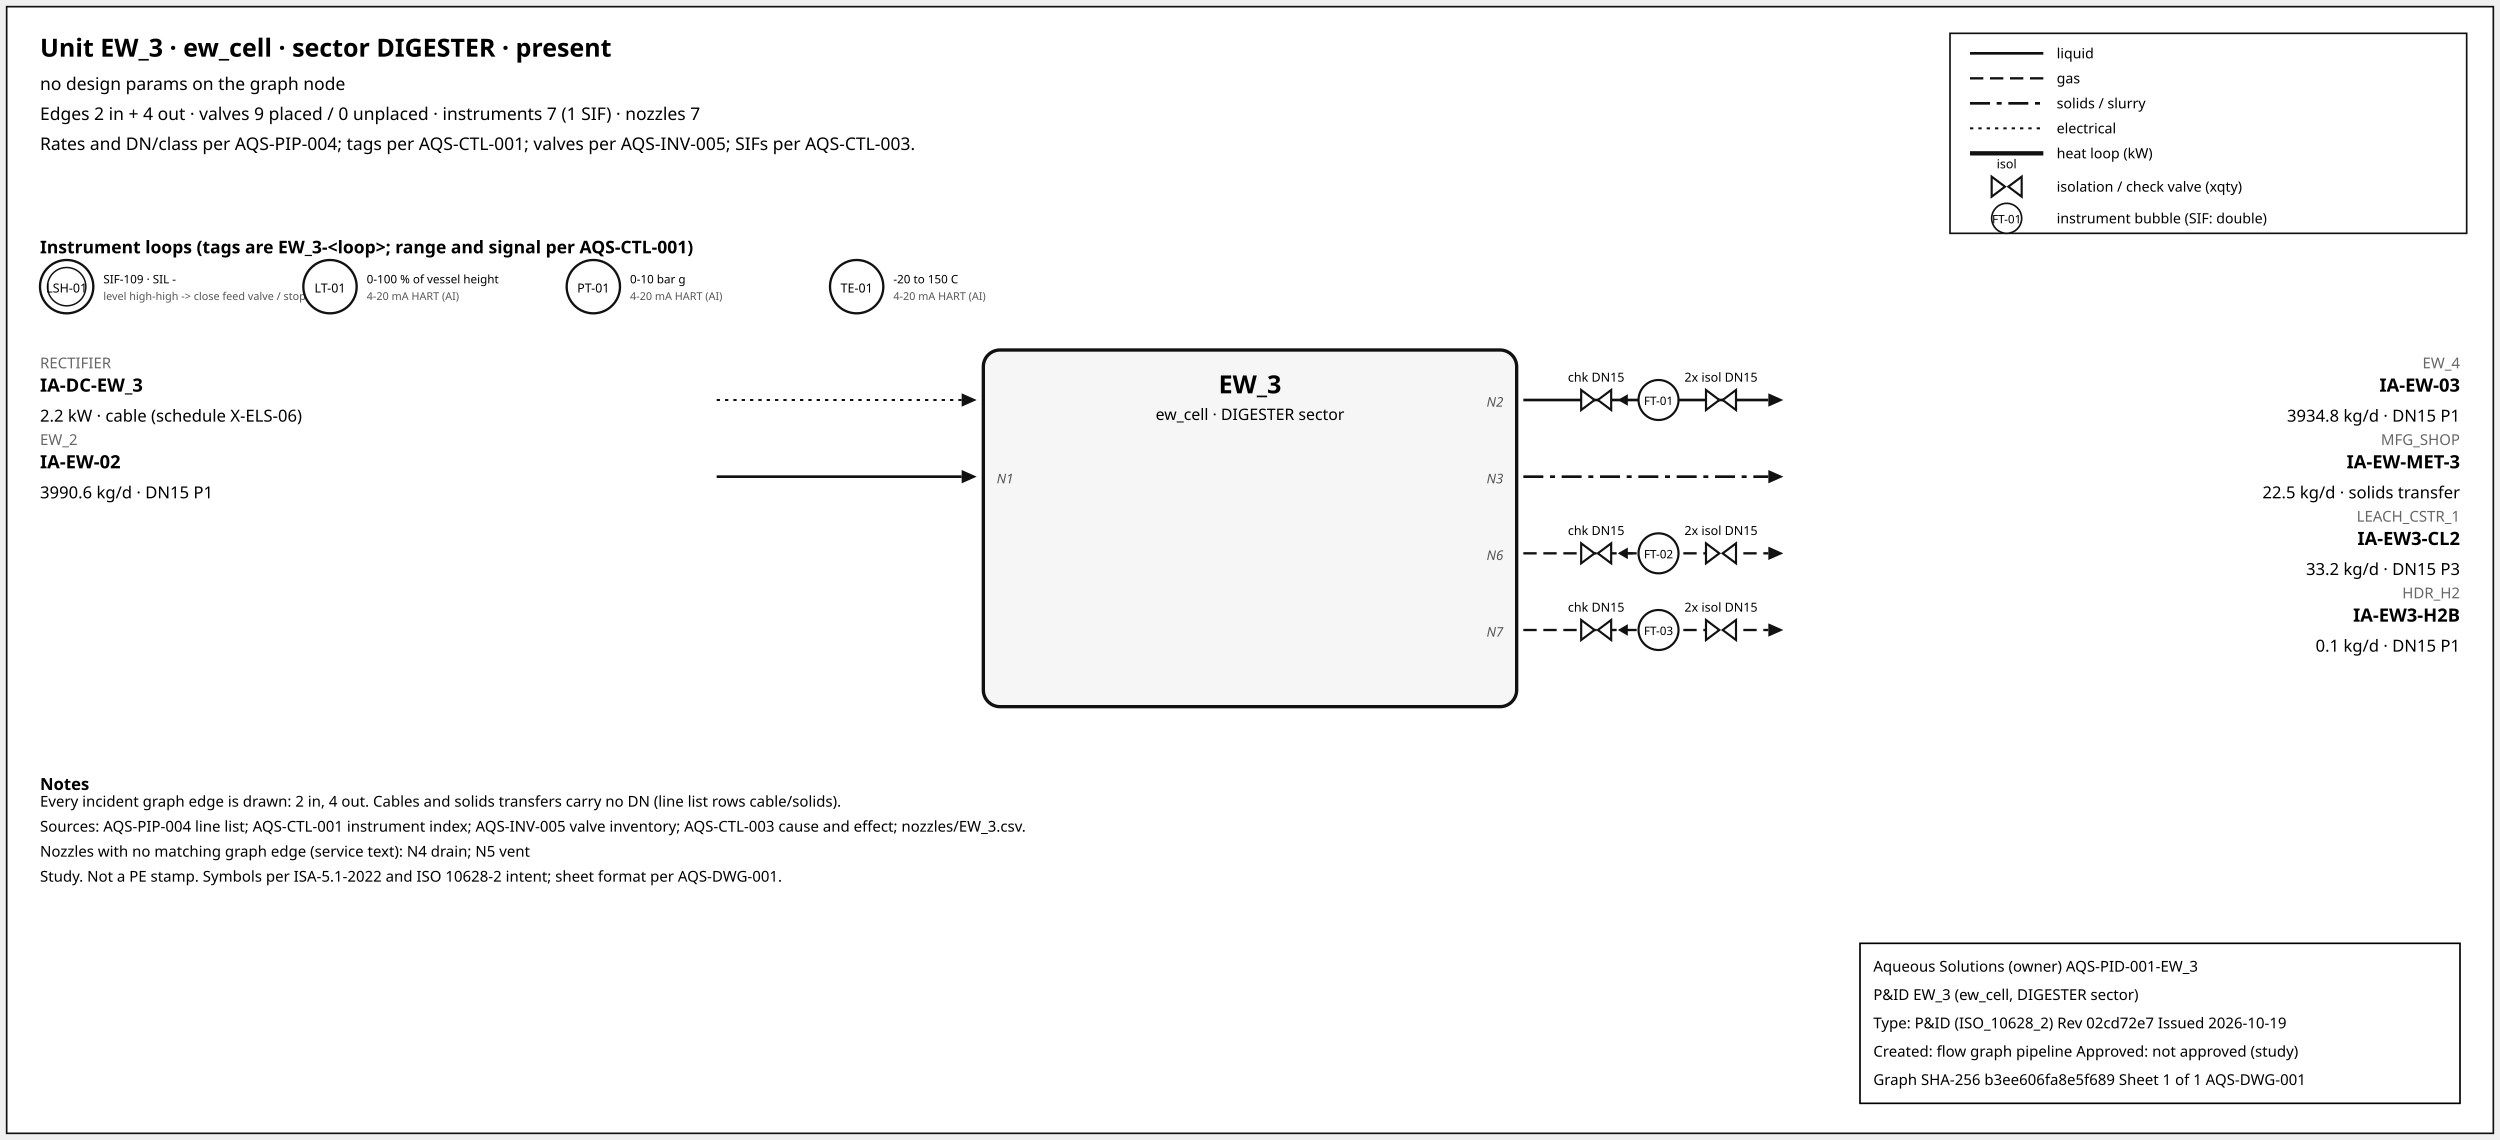
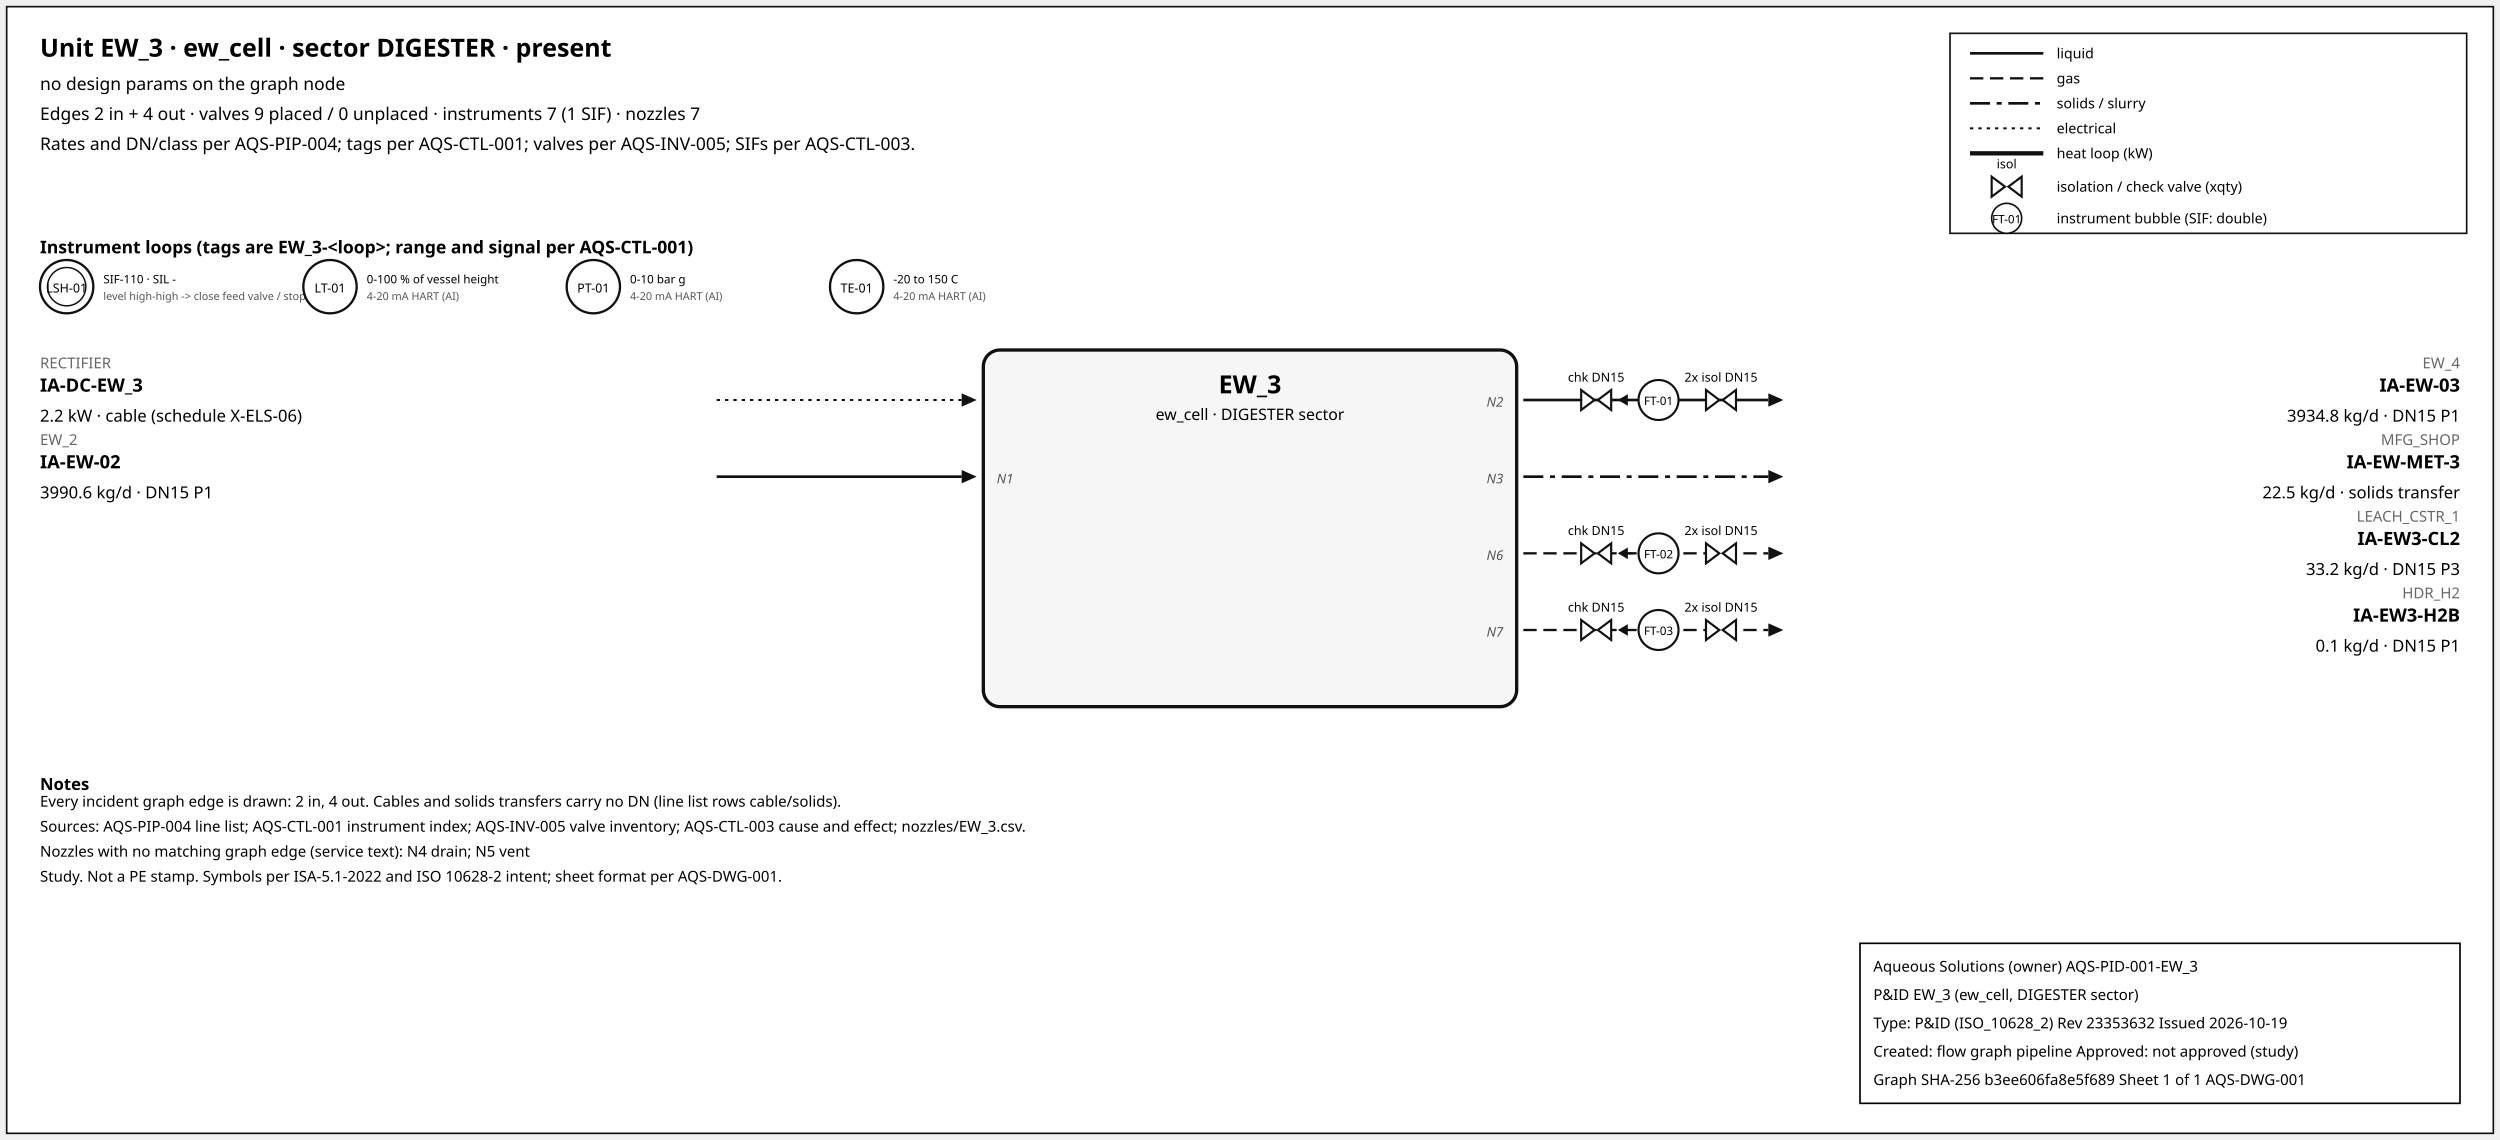
<svg xmlns="http://www.w3.org/2000/svg" width="1500" height="684" font-family="sans-serif">
  <rect x="4" y="4" width="1492" height="676" fill="white" stroke="#111" />
  <text x="24" y="34" font-size="15" font-weight="600">Unit EW_3 · ew_cell · sector DIGESTER · present</text>
  <text x="24" y="54" font-size="10.5">no design params on the graph node</text>
  <text x="24" y="72" font-size="10.5">Edges 2 in + 4 out · valves 9 placed / 0 unplaced · instruments 7 (1 SIF) · nozzles 7</text>
  <text x="24" y="90" font-size="10.5">Rates and DN/class per AQS-PIP-004; tags per AQS-CTL-001; valves per AQS-INV-005; SIFs per AQS-CTL-003.</text>
  <rect x="1170" y="20" width="310" height="120" fill="white" stroke="#111" />
  <line x1="1182" y1="32" x2="1226" y2="32" stroke="#111" stroke-width="1.6" />
  <text x="1234" y="35" font-size="8.5">liquid</text>
  <line x1="1182" y1="47" x2="1226" y2="47" stroke="#111" stroke-width="1.4" stroke-dasharray="8,4" />
  <text x="1234" y="50" font-size="8.5">gas</text>
  <line x1="1182" y1="62" x2="1226" y2="62" stroke="#111" stroke-width="1.6" stroke-dasharray="12,4,3,4" />
  <text x="1234" y="65" font-size="8.5">solids / slurry</text>
  <line x1="1182" y1="77" x2="1226" y2="77" stroke="#111" stroke-width="1.2" stroke-dasharray="2,3" />
  <text x="1234" y="80" font-size="8.5">electrical</text>
  <line x1="1182" y1="92" x2="1226" y2="92" stroke="#111" stroke-width="2.6" />
  <text x="1234" y="95" font-size="8.5">heat loop (kW)</text>
  <path d="M 1195.0,106 L 1203.0,112 L 1195.0,118 Z M 1213.0,106 L 1205.0,112 L 1213.0,118 Z" fill="white" stroke="#111" stroke-width="1.3" />
  <text x="1204.0" y="101.0" font-size="7.5" text-anchor="middle">isol</text>
  <text x="1234" y="115" font-size="8.5">isolation / check valve (xqty)</text>
  <circle cx="1204" cy="131" r="9" fill="white" stroke="#111" />
  <text x="1204" y="134" font-size="7" text-anchor="middle">FT-01</text>
  <text x="1234" y="134" font-size="8.5">instrument bubble (SIF: double)</text>
  <text x="24" y="152" font-size="10.5" font-weight="600">Instrument loops (tags are EW_3-&lt;loop&gt;; range and signal per AQS-CTL-001)</text>
  <circle cx="40" cy="172" r="16" fill="white" stroke="#111" stroke-width="1.4" />
  <circle cx="40" cy="172" r="11.5" fill="none" stroke="#111" stroke-width="0.9" />
  <text x="40" y="175.5" font-size="7.5" text-anchor="middle">LSH-01</text>
-   <text x="62" y="170" font-size="7">SIF-109 · SIL -</text>
+   <text x="62" y="170" font-size="7">SIF-110 · SIL -</text>
  <text x="62" y="180" font-size="6.5" fill="#555">level high-high -&gt; close feed valve / stop f</text>
  <circle cx="198" cy="172" r="16" fill="white" stroke="#111" stroke-width="1.4" />
  <text x="198" y="175.5" font-size="7.5" text-anchor="middle">LT-01</text>
  <text x="220" y="170" font-size="7">0-100 % of vessel height</text>
  <text x="220" y="180" font-size="6.5" fill="#555">4-20 mA HART (AI)</text>
  <circle cx="356" cy="172" r="16" fill="white" stroke="#111" stroke-width="1.4" />
  <text x="356" y="175.5" font-size="7.5" text-anchor="middle">PT-01</text>
  <text x="378" y="170" font-size="7">0-10 bar g</text>
  <text x="378" y="180" font-size="6.5" fill="#555">4-20 mA HART (AI)</text>
  <circle cx="514" cy="172" r="16" fill="white" stroke="#111" stroke-width="1.4" />
  <text x="514" y="175.5" font-size="7.5" text-anchor="middle">TE-01</text>
  <text x="536" y="170" font-size="7">-20 to 150 C</text>
  <text x="536" y="180" font-size="6.5" fill="#555">4-20 mA HART (AI)</text>
  <rect x="590" y="210" width="320" height="214" rx="10" fill="#f6f6f6" stroke="#111" stroke-width="2" />
  <text x="750.0" y="236" font-size="15" font-weight="700" text-anchor="middle">EW_3</text>
  <text x="750.0" y="252" font-size="9.5" text-anchor="middle">ew_cell · DIGESTER sector</text>
  <line x1="430" y1="240" x2="577" y2="240" stroke="#111" stroke-width="1.2" stroke-dasharray="2,3" class="edge-in" />
  <polygon points="586,240 577,236 577,244" fill="#111" />
  <text x="24" y="221" font-size="9" fill="#666" text-anchor="start">RECTIFIER</text>
  <text x="24" y="235" font-size="11" font-weight="600" text-anchor="start">IA-DC-EW_3</text>
  <text x="24" y="253" font-size="10" text-anchor="start">2.2 kW · cable (schedule X-ELS-06)</text>
  <line x1="430" y1="286" x2="577" y2="286" stroke="#111" stroke-width="1.6" class="edge-in" />
  <polygon points="586,286 577,282 577,290" fill="#111" />
  <text x="24" y="267" font-size="9" fill="#666" text-anchor="start">EW_2</text>
  <text x="24" y="281" font-size="11" font-weight="600" text-anchor="start">IA-EW-02</text>
  <text x="24" y="299" font-size="10" text-anchor="start">3990.6 kg/d · DN15 P1</text>
  <text x="598" y="290" font-size="8" font-style="italic" fill="#555" text-anchor="start">N1</text>
  <line x1="914" y1="240" x2="1061" y2="240" stroke="#111" stroke-width="1.6" class="edge-out" />
  <polygon points="1070,240 1061,236 1061,244" fill="#111" />
  <text x="1476" y="221" font-size="9" fill="#666" text-anchor="end">EW_4</text>
  <text x="1476" y="235" font-size="11" font-weight="600" text-anchor="end">IA-EW-03</text>
  <text x="1476" y="253" font-size="10" text-anchor="end">3934.8 kg/d · DN15 P1</text>
  <text x="902" y="244" font-size="8" font-style="italic" fill="#555" text-anchor="end">N2</text>
  <line x1="979.7" y1="240" x2="971.7" y2="240" stroke="#111" stroke-width="1.2" />
  <polygon points="970.7,240 976.7,236.5 976.7,243.5" fill="#111" />
  <path d="M 948.7,234 L 956.7,240 L 948.7,246 Z M 966.7,234 L 958.7,240 L 966.7,246 Z" fill="white" stroke="#111" stroke-width="1.3" />
  <text x="957.7" y="229.0" font-size="7.5" text-anchor="middle">chk DN15</text>
  <path d="M 1023.6,234 L 1031.6,240 L 1023.6,246 Z M 1041.6,234 L 1033.6,240 L 1041.6,246 Z" fill="white" stroke="#111" stroke-width="1.3" />
  <text x="1032.6" y="229.0" font-size="7.5" text-anchor="middle">2x isol DN15</text>
  <circle cx="995.12" cy="240" r="12" fill="white" stroke="#111" stroke-width="1.3" />
  <text x="995.12" y="243" font-size="7" text-anchor="middle">FT-01</text>
  <line x1="914" y1="286" x2="1061" y2="286" stroke="#111" stroke-width="1.6" stroke-dasharray="12,4,3,4" class="edge-out" />
  <polygon points="1070,286 1061,282 1061,290" fill="#111" />
  <text x="1476" y="267" font-size="9" fill="#666" text-anchor="end">MFG_SHOP</text>
  <text x="1476" y="281" font-size="11" font-weight="600" text-anchor="end">IA-EW-MET-3</text>
  <text x="1476" y="299" font-size="10" text-anchor="end">22.5 kg/d · solids transfer</text>
  <text x="902" y="290" font-size="8" font-style="italic" fill="#555" text-anchor="end">N3</text>
  <line x1="914" y1="332" x2="1061" y2="332" stroke="#111" stroke-width="1.4" stroke-dasharray="8,4" class="edge-out" />
  <polygon points="1070,332 1061,328 1061,336" fill="#111" />
  <text x="1476" y="313" font-size="9" fill="#666" text-anchor="end">LEACH_CSTR_1</text>
  <text x="1476" y="327" font-size="11" font-weight="600" text-anchor="end">IA-EW3-CL2</text>
  <text x="1476" y="345" font-size="10" text-anchor="end">33.2 kg/d · DN15 P3</text>
  <text x="902" y="336" font-size="8" font-style="italic" fill="#555" text-anchor="end">N6</text>
  <line x1="979.7" y1="332" x2="971.7" y2="332" stroke="#111" stroke-width="1.2" />
  <polygon points="970.7,332 976.7,328.5 976.7,335.5" fill="#111" />
  <path d="M 948.7,326 L 956.7,332 L 948.7,338 Z M 966.7,326 L 958.7,332 L 966.7,338 Z" fill="white" stroke="#111" stroke-width="1.3" />
  <text x="957.7" y="321.0" font-size="7.5" text-anchor="middle">chk DN15</text>
  <path d="M 1023.6,326 L 1031.6,332 L 1023.6,338 Z M 1041.6,326 L 1033.6,332 L 1041.6,338 Z" fill="white" stroke="#111" stroke-width="1.3" />
  <text x="1032.6" y="321.0" font-size="7.5" text-anchor="middle">2x isol DN15</text>
  <circle cx="995.12" cy="332" r="12" fill="white" stroke="#111" stroke-width="1.3" />
  <text x="995.12" y="335" font-size="7" text-anchor="middle">FT-02</text>
  <line x1="914" y1="378" x2="1061" y2="378" stroke="#111" stroke-width="1.4" stroke-dasharray="8,4" class="edge-out" />
  <polygon points="1070,378 1061,374 1061,382" fill="#111" />
  <text x="1476" y="359" font-size="9" fill="#666" text-anchor="end">HDR_H2</text>
  <text x="1476" y="373" font-size="11" font-weight="600" text-anchor="end">IA-EW3-H2B</text>
  <text x="1476" y="391" font-size="10" text-anchor="end">0.1 kg/d · DN15 P1</text>
  <text x="902" y="382" font-size="8" font-style="italic" fill="#555" text-anchor="end">N7</text>
  <line x1="979.7" y1="378" x2="971.7" y2="378" stroke="#111" stroke-width="1.2" />
  <polygon points="970.7,378 976.7,374.5 976.7,381.5" fill="#111" />
  <path d="M 948.7,372 L 956.7,378 L 948.7,384 Z M 966.7,372 L 958.7,378 L 966.7,384 Z" fill="white" stroke="#111" stroke-width="1.3" />
  <text x="957.7" y="367.0" font-size="7.5" text-anchor="middle">chk DN15</text>
  <path d="M 1023.6,372 L 1031.6,378 L 1023.6,384 Z M 1041.6,372 L 1033.6,378 L 1041.6,384 Z" fill="white" stroke="#111" stroke-width="1.3" />
  <text x="1032.6" y="367.0" font-size="7.5" text-anchor="middle">2x isol DN15</text>
  <circle cx="995.12" cy="378" r="12" fill="white" stroke="#111" stroke-width="1.3" />
  <text x="995.12" y="381" font-size="7" text-anchor="middle">FT-03</text>
  <text x="24" y="474" font-size="10" font-weight="600">Notes</text>
  <text x="24" y="484" font-size="9">Every incident graph edge is drawn: 2 in, 4 out. Cables and solids transfers carry no DN (line list rows cable/solids).</text>
  <text x="24" y="499" font-size="9">Sources: AQS-PIP-004 line list; AQS-CTL-001 instrument index; AQS-INV-005 valve inventory; AQS-CTL-003 cause and effect; nozzles/EW_3.csv.</text>
  <text x="24" y="514" font-size="9">Nozzles with no matching graph edge (service text): N4 drain; N5 vent</text>
  <text x="24" y="529" font-size="9">Study. Not a PE stamp. Symbols per ISA-5.1-2022 and ISO 10628-2 intent; sheet format per AQS-DWG-001.</text>
  <g id="aqs-title-block">
    <rect x="1116" y="566" width="360" height="96" fill="white" stroke="black" stroke-width="1" />
    <text x="1124" y="583" font-size="9">Aqueous Solutions (owner)   AQS-PID-001-EW_3</text>
    <text x="1124" y="600" font-size="9">P&amp;ID EW_3 (ew_cell, DIGESTER sector)</text>
-     <text x="1124" y="617" font-size="9">Type: P&amp;ID (ISO_10628_2)   Rev 02cd72e7   Issued 2026-10-19</text>
+     <text x="1124" y="617" font-size="9">Type: P&amp;ID (ISO_10628_2)   Rev 23353632   Issued 2026-10-19</text>
    <text x="1124" y="634" font-size="9">Created: flow graph pipeline   Approved: not approved (study)</text>
    <text x="1124" y="651" font-size="9">Graph SHA-256 b3ee606fa8e5f689   Sheet 1 of 1   AQS-DWG-001</text>
  </g>
</svg>
